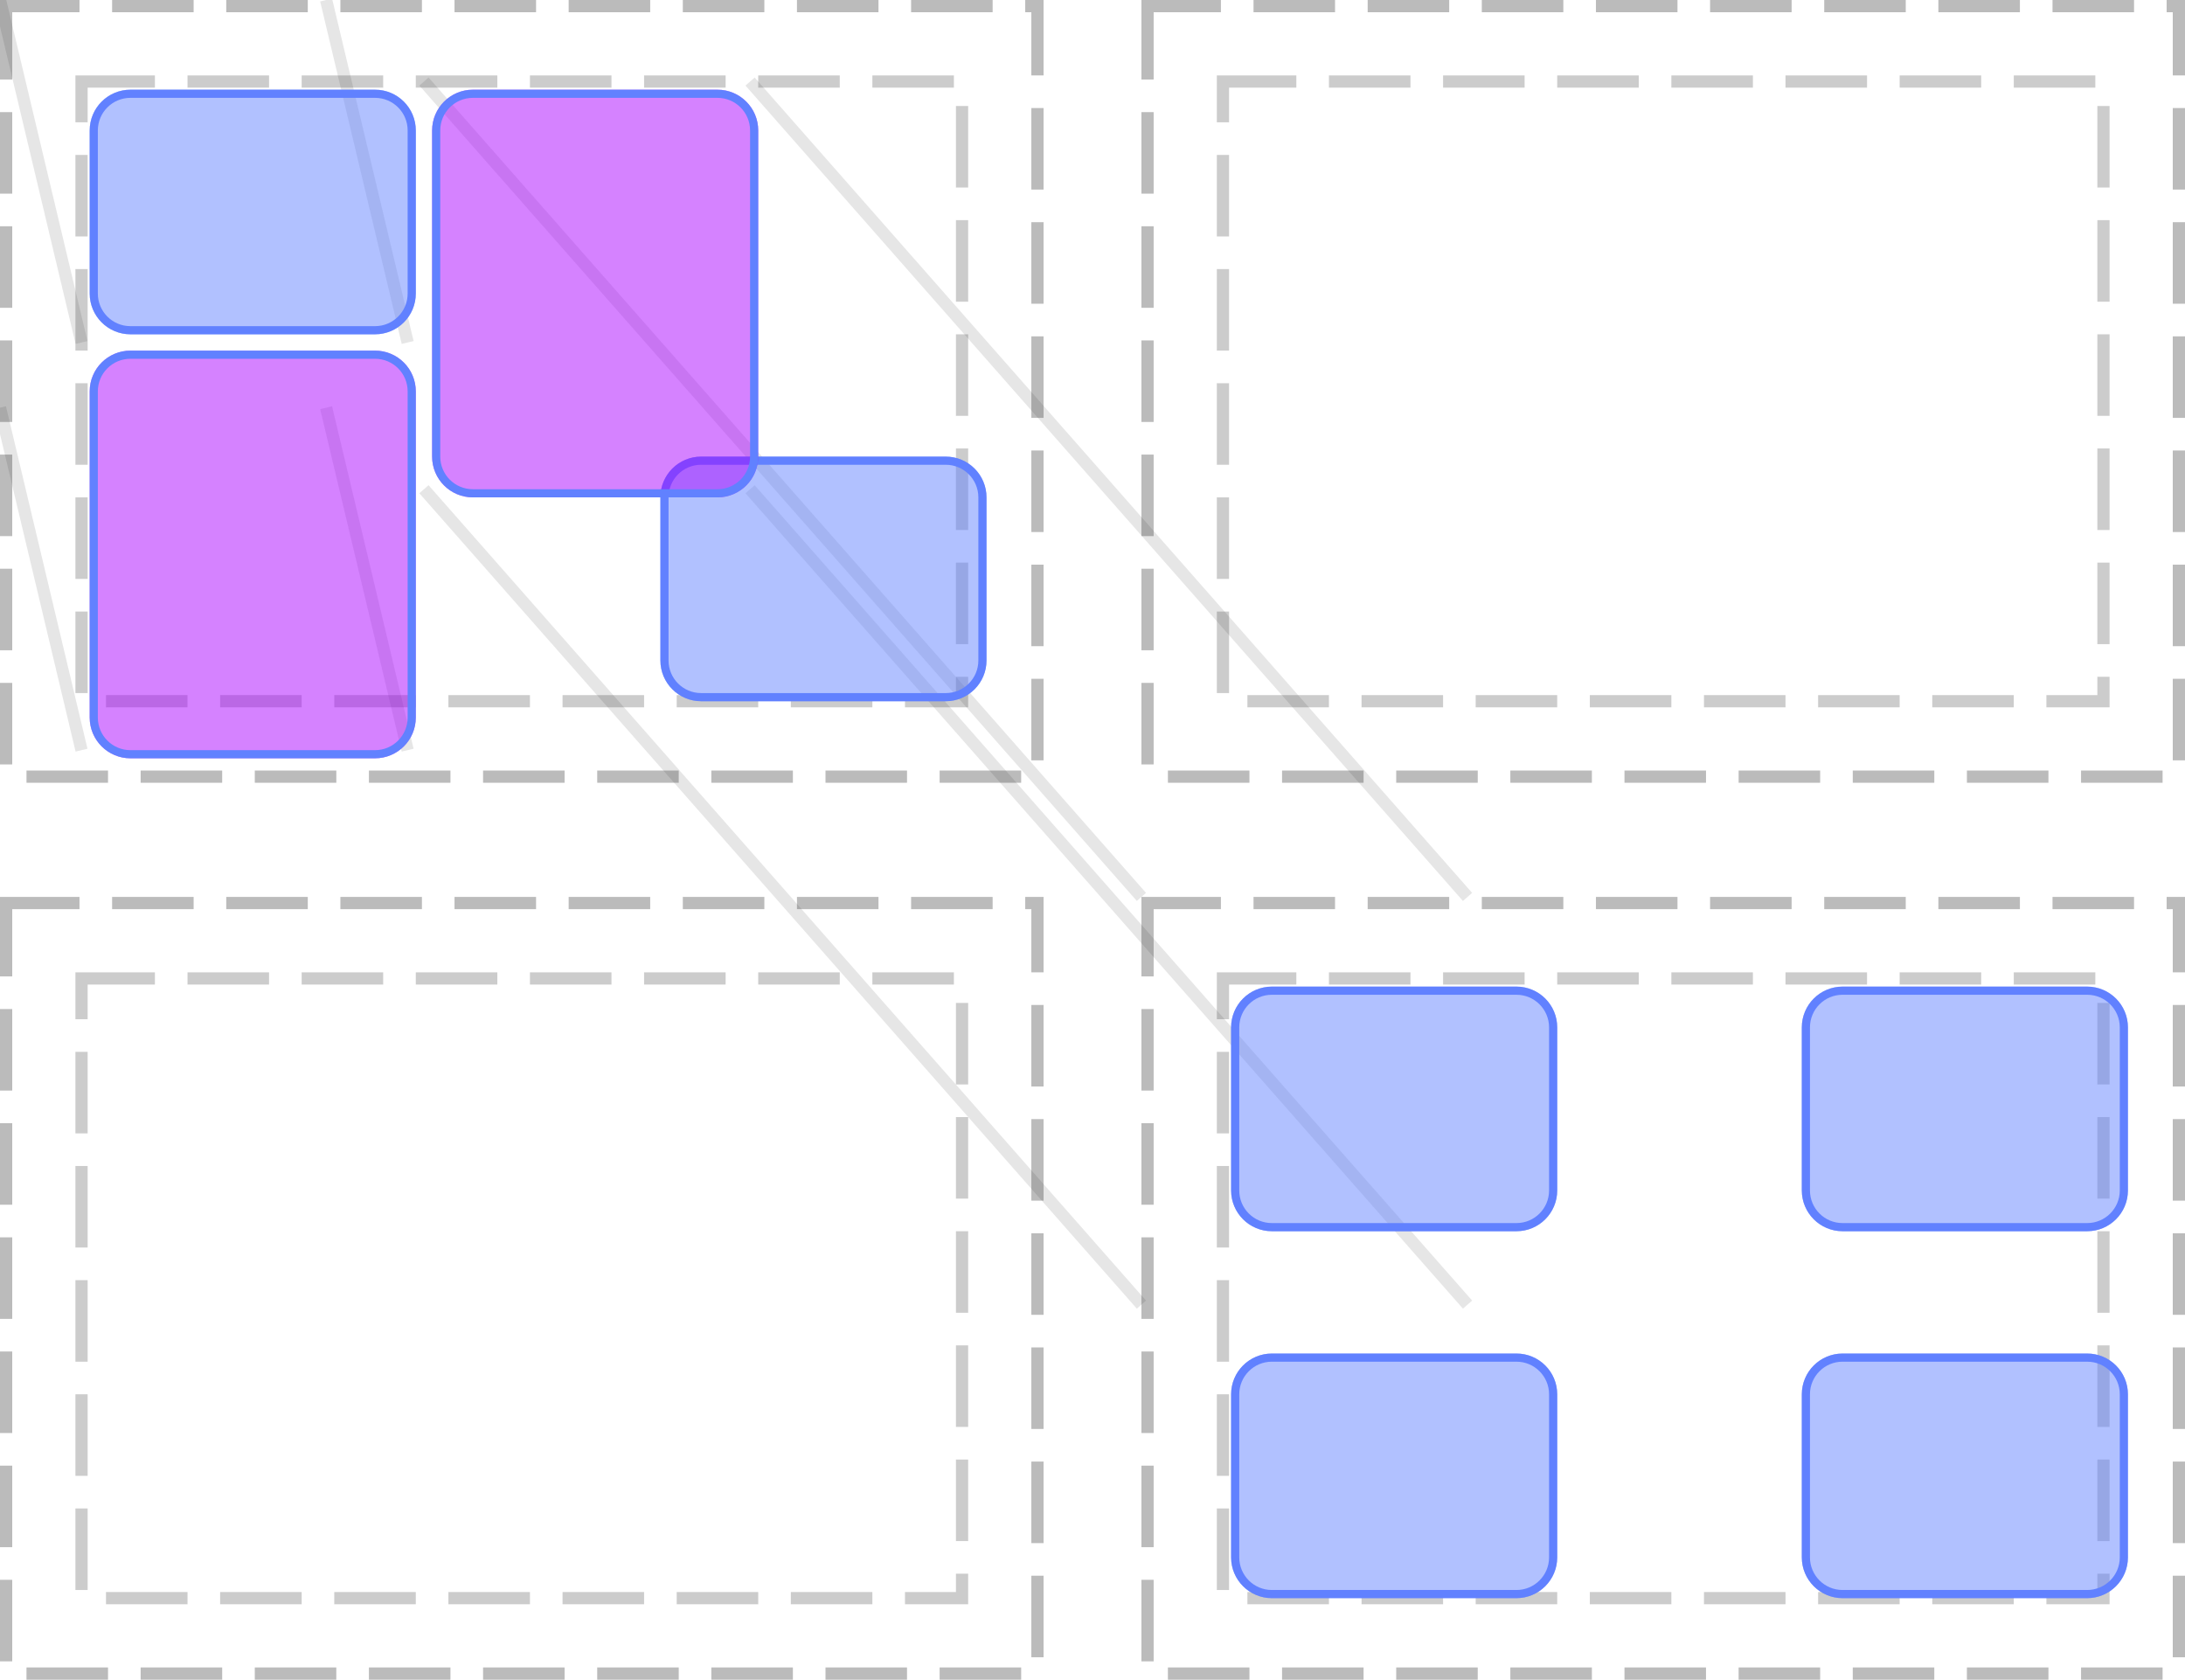
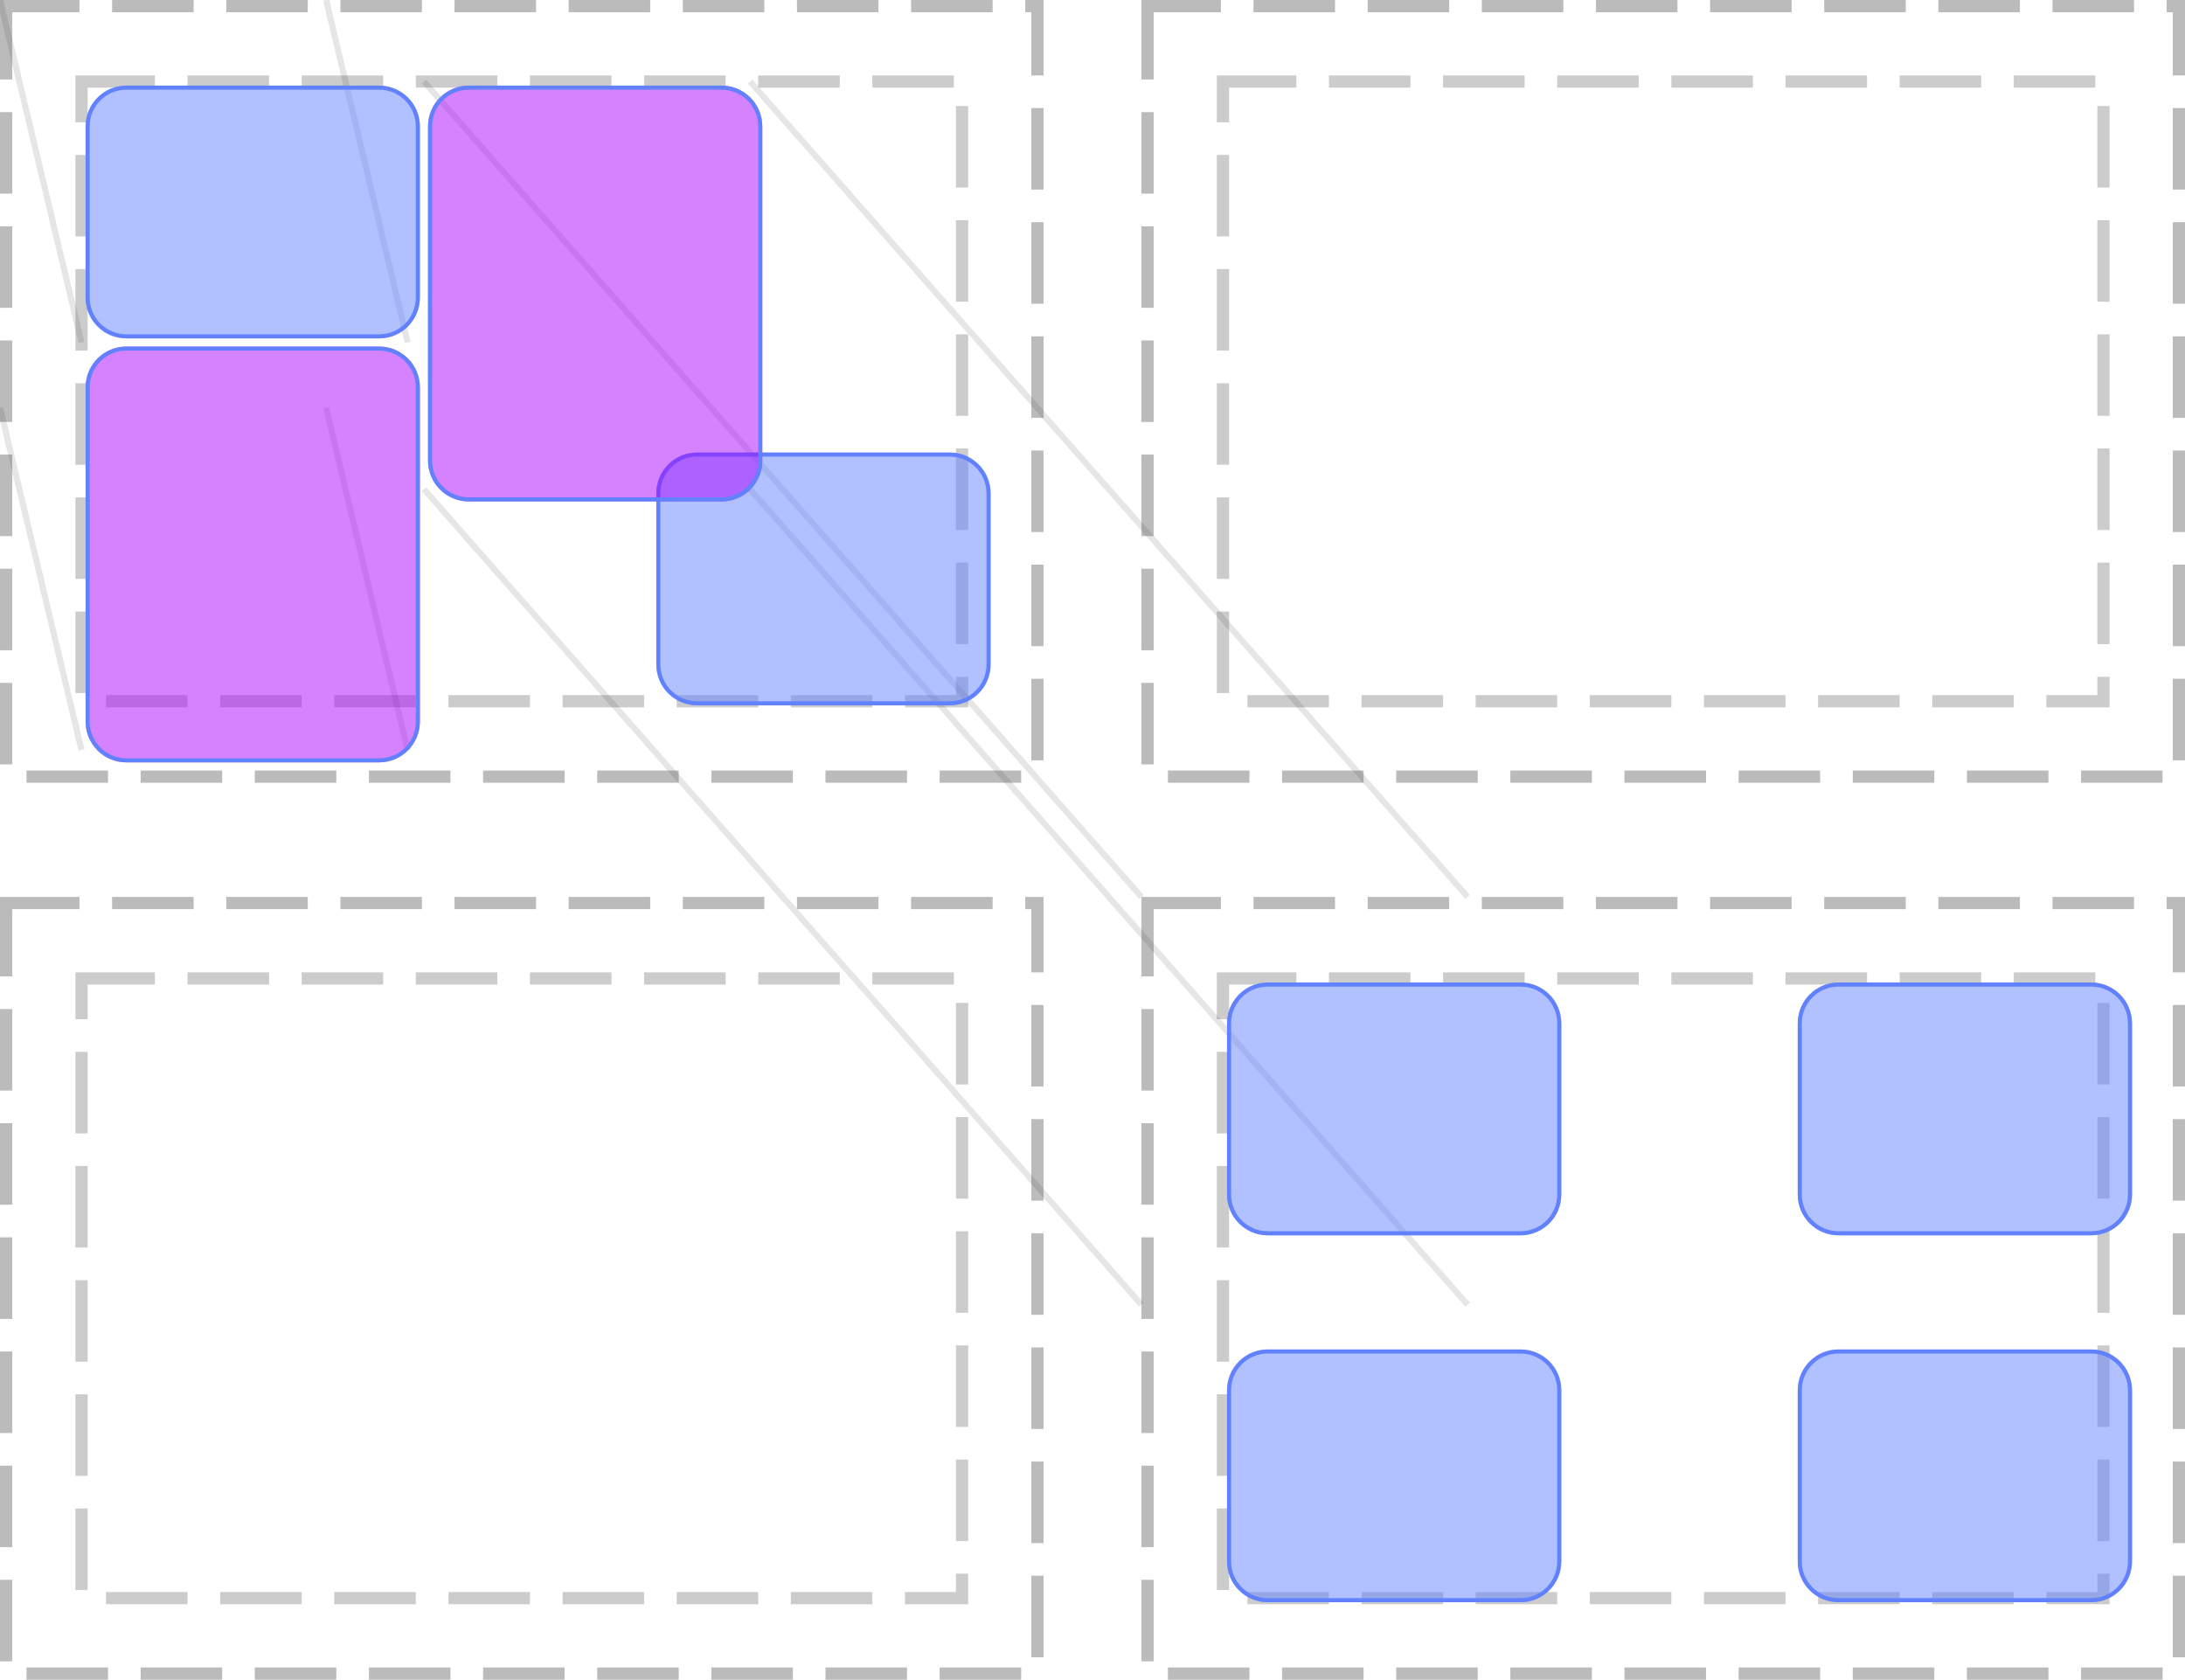
<svg xmlns="http://www.w3.org/2000/svg" width="268pt" height="206pt" viewBox="0 0 268 206" version="1.1">
  <defs>
    <clipPath id="clip1">
-       <path d="M 11 11 L 51 11 L 51 41 L 11 41 Z M 11 11 " />
+       <path d="M 10 10 L 52 10 L 52 42 L 10 42 Z M 10 10 " />
    </clipPath>
    <clipPath id="clip2">
-       <path d="M 11 16 C 11 13.238 13.238 11 16 11 L 46 11 C 48.762 11 51 13.238 51 16 L 51 36 C 51 38.762 48.762 41 46 41 L 16 41 C 13.238 41 11 38.762 11 36 Z M 11 16 " />
+       <path d="M 10.5 15.5 C 10.5 12.738 12.738 10.5 15.5 10.5 L 46.5 10.5 C 49.262 10.5 51.5 12.738 51.5 15.5 L 51.5 36.5 C 51.5 39.262 49.262 41.5 46.5 41.5 L 15.5 41.5 C 12.738 41.5 10.5 39.262 10.5 36.5 Z M 10.5 15.5 " />
    </clipPath>
    <clipPath id="clip3">
-       <path d="M 81 56 L 121 56 L 121 86 L 81 86 Z M 81 56 " />
+       <path d="M 80 55 L 122 55 L 122 87 L 80 87 Z M 80 55 " />
    </clipPath>
    <clipPath id="clip4">
-       <path d="M 81 61 C 81 58.238 83.238 56 86 56 L 116 56 C 118.762 56 121 58.238 121 61 L 121 81 C 121 83.762 118.762 86 116 86 L 86 86 C 83.238 86 81 83.762 81 81 Z M 81 61 " />
+       <path d="M 80.5 60.5 C 80.5 57.738 82.738 55.5 85.5 55.5 L 116.5 55.5 C 119.262 55.5 121.5 57.738 121.5 60.5 L 121.5 81.5 C 121.5 84.262 119.262 86.5 116.5 86.5 L 85.5 86.5 C 82.738 86.5 80.5 84.262 80.5 81.5 Z M 80.5 60.5 " />
    </clipPath>
    <clipPath id="clip5">
-       <path d="M 11 43 L 51 43 L 51 93 L 11 93 Z M 11 43 " />
+       <path d="M 10 42 L 52 42 L 52 94 L 10 94 Z M 10 42 " />
    </clipPath>
    <clipPath id="clip6">
-       <path d="M 11 48 C 11 45.238 13.238 43 16 43 L 46 43 C 48.762 43 51 45.238 51 48 L 51 88 C 51 90.762 48.762 93 46 93 L 16 93 C 13.238 93 11 90.762 11 88 Z M 11 48 " />
+       <path d="M 10.5 47.5 C 10.5 44.738 12.738 42.5 15.5 42.5 L 46.5 42.5 C 49.262 42.5 51.5 44.738 51.5 47.5 L 51.5 88.5 C 51.5 91.262 49.262 93.5 46.5 93.5 L 15.5 93.5 C 12.738 93.5 10.5 91.262 10.5 88.5 Z M 10.5 47.5 " />
    </clipPath>
    <clipPath id="clip7">
-       <path d="M 151 121 L 191 121 L 191 151 L 151 151 Z M 151 121 " />
+       <path d="M 150 120 L 192 120 L 192 152 L 150 152 Z M 150 120 " />
    </clipPath>
    <clipPath id="clip8">
-       <path d="M 151 126 C 151 123.238 153.238 121 156 121 L 186 121 C 188.762 121 191 123.238 191 126 L 191 146 C 191 148.762 188.762 151 186 151 L 156 151 C 153.238 151 151 148.762 151 146 Z M 151 126 " />
+       <path d="M 150.5 125.5 C 150.5 122.738 152.738 120.5 155.5 120.5 L 186.5 120.5 C 189.262 120.5 191.5 122.738 191.5 125.5 L 191.5 146.5 C 191.5 149.262 189.262 151.5 186.5 151.5 L 155.5 151.5 C 152.738 151.5 150.5 149.262 150.5 146.5 Z M 150.5 125.5 " />
    </clipPath>
    <clipPath id="clip9">
-       <path d="M 221 121 L 261 121 L 261 151 L 221 151 Z M 221 121 " />
+       <path d="M 220 120 L 262 120 L 262 152 L 220 152 Z M 220 120 " />
    </clipPath>
    <clipPath id="clip10">
-       <path d="M 221 126 C 221 123.238 223.238 121 226 121 L 256 121 C 258.762 121 261 123.238 261 126 L 261 146 C 261 148.762 258.762 151 256 151 L 226 151 C 223.238 151 221 148.762 221 146 Z M 221 126 " />
+       <path d="M 220.5 125.5 C 220.5 122.738 222.738 120.5 225.5 120.5 L 256.5 120.5 C 259.262 120.5 261.5 122.738 261.5 125.5 L 261.5 146.5 C 261.5 149.262 259.262 151.5 256.5 151.5 L 225.5 151.5 C 222.738 151.5 220.5 149.262 220.5 146.5 Z M 220.5 125.5 " />
    </clipPath>
    <clipPath id="clip11">
-       <path d="M 151 166 L 191 166 L 191 196 L 151 196 Z M 151 166 " />
+       <path d="M 150 165 L 192 165 L 192 197 L 150 197 Z M 150 165 " />
    </clipPath>
    <clipPath id="clip12">
-       <path d="M 151 171 C 151 168.238 153.238 166 156 166 L 186 166 C 188.762 166 191 168.238 191 171 L 191 191 C 191 193.762 188.762 196 186 196 L 156 196 C 153.238 196 151 193.762 151 191 Z M 151 171 " />
+       <path d="M 150.5 170.5 C 150.5 167.738 152.738 165.5 155.5 165.5 L 186.5 165.5 C 189.262 165.5 191.5 167.738 191.5 170.5 L 191.5 191.5 C 191.5 194.262 189.262 196.5 186.5 196.5 L 155.5 196.5 C 152.738 196.5 150.5 194.262 150.5 191.5 Z M 150.5 170.5 " />
    </clipPath>
    <clipPath id="clip13">
-       <path d="M 221 166 L 261 166 L 261 196 L 221 196 Z M 221 166 " />
+       <path d="M 220 165 L 262 165 L 262 197 L 220 197 Z M 220 165 " />
    </clipPath>
    <clipPath id="clip14">
-       <path d="M 221 171 C 221 168.238 223.238 166 226 166 L 256 166 C 258.762 166 261 168.238 261 171 L 261 191 C 261 193.762 258.762 196 256 196 L 226 196 C 223.238 196 221 193.762 221 191 Z M 221 171 " />
+       <path d="M 220.5 170.5 C 220.5 167.738 222.738 165.5 225.5 165.5 L 256.5 165.5 C 259.262 165.5 261.5 167.738 261.5 170.5 L 261.5 191.5 C 261.5 194.262 259.262 196.5 256.5 196.5 L 225.5 196.5 C 222.738 196.5 220.5 194.262 220.5 191.5 Z M 220.5 170.5 " />
    </clipPath>
    <clipPath id="clip15">
-       <path d="M 53 11 L 93 11 L 93 61 L 53 61 Z M 53 11 " />
+       <path d="M 52 10 L 94 10 L 94 62 L 52 62 Z M 52 10 " />
    </clipPath>
    <clipPath id="clip16">
-       <path d="M 53 16 C 53 13.238 55.238 11 58 11 L 88 11 C 90.762 11 93 13.238 93 16 L 93 56 C 93 58.762 90.762 61 88 61 L 58 61 C 55.238 61 53 58.762 53 56 Z M 53 16 " />
+       <path d="M 52.5 15.5 C 52.5 12.738 54.738 10.5 57.5 10.5 L 88.5 10.5 C 91.262 10.5 93.5 12.738 93.5 15.5 L 93.5 56.5 C 93.5 59.262 91.262 61.5 88.5 61.5 L 57.5 61.5 C 54.738 61.5 52.5 59.262 52.5 56.5 Z M 52.5 15.5 " />
    </clipPath>
  </defs>
  <g id="surface2">
    <path style="fill:none;stroke-width:1.5;stroke-linecap:butt;stroke-linejoin:miter;stroke:rgb(0%,0%,0%);stroke-opacity:0.267;stroke-dasharray:10,4;stroke-dashoffset:1;stroke-miterlimit:10;" d="M 0.75 0.75 L 127.25 0.75 L 127.25 95.25 L 0.75 95.25 Z M 0.75 0.75 " />
    <path style="fill:none;stroke-width:1.5;stroke-linecap:butt;stroke-linejoin:miter;stroke:rgb(0%,0%,0%);stroke-opacity:0.2;stroke-dasharray:10,4;stroke-dashoffset:1;stroke-miterlimit:10;" d="M 10 10 L 118 10 L 118 86 L 10 86 Z M 10 10 " />
    <path style="fill:none;stroke-width:1.5;stroke-linecap:butt;stroke-linejoin:miter;stroke:rgb(0%,0%,0%);stroke-opacity:0.267;stroke-dasharray:10,4;stroke-dashoffset:1;stroke-miterlimit:10;" d="M 140.75 0.75 L 267.25 0.75 L 267.25 95.25 L 140.75 95.25 Z M 140.75 0.75 " />
    <path style="fill:none;stroke-width:1.5;stroke-linecap:butt;stroke-linejoin:miter;stroke:rgb(0%,0%,0%);stroke-opacity:0.2;stroke-dasharray:10,4;stroke-dashoffset:1;stroke-miterlimit:10;" d="M 150 10 L 258 10 L 258 86 L 150 86 Z M 150 10 " />
    <path style="fill:none;stroke-width:1.5;stroke-linecap:butt;stroke-linejoin:miter;stroke:rgb(0%,0%,0%);stroke-opacity:0.267;stroke-dasharray:10,4;stroke-dashoffset:1;stroke-miterlimit:10;" d="M 0.75 110.75 L 127.25 110.75 L 127.25 205.25 L 0.75 205.25 Z M 0.75 110.75 " />
    <path style="fill:none;stroke-width:1.5;stroke-linecap:butt;stroke-linejoin:miter;stroke:rgb(0%,0%,0%);stroke-opacity:0.2;stroke-dasharray:10,4;stroke-dashoffset:1;stroke-miterlimit:10;" d="M 10 120 L 118 120 L 118 196 L 10 196 Z M 10 120 " />
    <path style="fill:none;stroke-width:1.5;stroke-linecap:butt;stroke-linejoin:miter;stroke:rgb(0%,0%,0%);stroke-opacity:0.267;stroke-dasharray:10,4;stroke-dashoffset:1;stroke-miterlimit:10;" d="M 140.75 110.75 L 267.25 110.75 L 267.25 205.25 L 140.75 205.25 Z M 140.75 110.75 " />
    <path style="fill:none;stroke-width:1.5;stroke-linecap:butt;stroke-linejoin:miter;stroke:rgb(0%,0%,0%);stroke-opacity:0.2;stroke-dasharray:10,4;stroke-dashoffset:1;stroke-miterlimit:10;" d="M 150 120 L 258 120 L 258 196 L 150 196 Z M 150 120 " />
-     <path style="fill:none;stroke-width:1.5;stroke-linecap:butt;stroke-linejoin:miter;stroke:rgb(0%,0%,0%);stroke-opacity:0.1;stroke-miterlimit:10;" d="M 0 0 L 10 42 " />
-     <path style="fill:none;stroke-width:1.5;stroke-linecap:butt;stroke-linejoin:miter;stroke:rgb(0%,0%,0%);stroke-opacity:0.1;stroke-miterlimit:10;" d="M 40 0 L 50 42 M 0 50 L 10 92 " />
-     <path style="fill:none;stroke-width:1.5;stroke-linecap:butt;stroke-linejoin:miter;stroke:rgb(0%,0%,0%);stroke-opacity:0.1;stroke-miterlimit:10;" d="M 40 50 L 50 92 " />
-     <path style="fill:none;stroke-width:1.5;stroke-linecap:butt;stroke-linejoin:miter;stroke:rgb(0%,0%,0%);stroke-opacity:0.1;stroke-miterlimit:10;" d="M 140 110 L 52 10 " />
-     <path style="fill:none;stroke-width:1.5;stroke-linecap:butt;stroke-linejoin:miter;stroke:rgb(0%,0%,0%);stroke-opacity:0.1;stroke-miterlimit:10;" d="M 180 110 L 92 10 M 140 160 L 52 60 " />
-     <path style="fill:none;stroke-width:1.5;stroke-linecap:butt;stroke-linejoin:miter;stroke:rgb(0%,0%,0%);stroke-opacity:0.1;stroke-miterlimit:10;" d="M 180 160 L 92 60 " />
+     <path style="fill:none;stroke-width:0.75;stroke-linecap:butt;stroke-linejoin:miter;stroke:rgb(0%,0%,0%);stroke-opacity:0.1;stroke-miterlimit:10;" d="M 0 0 L 10 42 " />
+     <path style="fill:none;stroke-width:0.75;stroke-linecap:butt;stroke-linejoin:miter;stroke:rgb(0%,0%,0%);stroke-opacity:0.1;stroke-miterlimit:10;" d="M 40 0 L 50 42 M 0 50 L 10 92 " />
+     <path style="fill:none;stroke-width:0.75;stroke-linecap:butt;stroke-linejoin:miter;stroke:rgb(0%,0%,0%);stroke-opacity:0.1;stroke-miterlimit:10;" d="M 40 50 L 50 92 " />
+     <path style="fill:none;stroke-width:0.75;stroke-linecap:butt;stroke-linejoin:miter;stroke:rgb(0%,0%,0%);stroke-opacity:0.1;stroke-miterlimit:10;" d="M 140 110 L 52 10 " />
+     <path style="fill:none;stroke-width:0.75;stroke-linecap:butt;stroke-linejoin:miter;stroke:rgb(0%,0%,0%);stroke-opacity:0.1;stroke-miterlimit:10;" d="M 180 110 L 92 10 M 140 160 L 52 60 " />
+     <path style="fill:none;stroke-width:0.75;stroke-linecap:butt;stroke-linejoin:miter;stroke:rgb(0%,0%,0%);stroke-opacity:0.1;stroke-miterlimit:10;" d="M 180 160 L 92 60 " />
    <g clip-path="url(#clip1)" clip-rule="nonzero">
      <g clip-path="url(#clip2)" clip-rule="nonzero">
        <rect x="0" y="0" width="268" height="206" style="fill:rgb(38.039%,50.588%,100%);fill-opacity:0.49;stroke:none;" />
-         <path style="fill:none;stroke-width:2;stroke-linecap:butt;stroke-linejoin:miter;stroke:rgb(38.039%,50.588%,100%);stroke-opacity:1;stroke-miterlimit:10;" d="M 1 6 C 1 3.238 3.238 1 6 1 L 36 1 C 38.762 1 41 3.238 41 6 L 41 26 C 41 28.762 38.762 31 36 31 L 6 31 C 3.238 31 1 28.762 1 26 Z M 1 6 " transform="matrix(1,0,0,1,10,10)" />
+         <path style="fill:none;stroke-width:1;stroke-linecap:butt;stroke-linejoin:miter;stroke:rgb(38.039%,50.588%,100%);stroke-opacity:1;stroke-miterlimit:10;" d="M 0.5 5.5 C 0.5 2.738 2.738 0.5 5.5 0.5 L 36.5 0.5 C 39.262 0.5 41.5 2.738 41.5 5.5 L 41.5 26.5 C 41.5 29.262 39.262 31.5 36.5 31.5 L 5.5 31.5 C 2.738 31.5 0.5 29.262 0.5 26.5 Z M 0.5 5.5 " transform="matrix(1,0,0,1,10,10)" />
      </g>
    </g>
    <g clip-path="url(#clip3)" clip-rule="nonzero">
      <g clip-path="url(#clip4)" clip-rule="nonzero">
        <rect x="0" y="0" width="268" height="206" style="fill:rgb(38.039%,50.588%,100%);fill-opacity:0.49;stroke:none;" />
-         <path style="fill:none;stroke-width:2;stroke-linecap:butt;stroke-linejoin:miter;stroke:rgb(38.039%,50.588%,100%);stroke-opacity:1;stroke-miterlimit:10;" d="M 1 6 C 1 3.238 3.238 1 6 1 L 36 1 C 38.762 1 41 3.238 41 6 L 41 26 C 41 28.762 38.762 31 36 31 L 6 31 C 3.238 31 1 28.762 1 26 Z M 1 6 " transform="matrix(1,0,0,1,80,55)" />
+         <path style="fill:none;stroke-width:1;stroke-linecap:butt;stroke-linejoin:miter;stroke:rgb(38.039%,50.588%,100%);stroke-opacity:1;stroke-miterlimit:10;" d="M 0.5 5.5 C 0.5 2.738 2.738 0.5 5.5 0.5 L 36.5 0.5 C 39.262 0.5 41.5 2.738 41.5 5.5 L 41.5 26.5 C 41.5 29.262 39.262 31.5 36.5 31.5 L 5.5 31.5 C 2.738 31.5 0.5 29.262 0.5 26.5 Z M 0.5 5.5 " transform="matrix(1,0,0,1,80,55)" />
      </g>
    </g>
    <g clip-path="url(#clip5)" clip-rule="nonzero">
      <g clip-path="url(#clip6)" clip-rule="nonzero">
        <rect x="0" y="0" width="268" height="206" style="fill:rgb(66.667%,0%,100%);fill-opacity:0.49;stroke:none;" />
-         <path style="fill:none;stroke-width:2;stroke-linecap:butt;stroke-linejoin:miter;stroke:rgb(38.039%,50.588%,100%);stroke-opacity:1;stroke-miterlimit:10;" d="M 1 6 C 1 3.238 3.238 1 6 1 L 36 1 C 38.762 1 41 3.238 41 6 L 41 46 C 41 48.762 38.762 51 36 51 L 6 51 C 3.238 51 1 48.762 1 46 Z M 1 6 " transform="matrix(1,0,0,1,10,42)" />
+         <path style="fill:none;stroke-width:1;stroke-linecap:butt;stroke-linejoin:miter;stroke:rgb(38.039%,50.588%,100%);stroke-opacity:1;stroke-miterlimit:10;" d="M 0.5 5.5 C 0.5 2.738 2.738 0.5 5.5 0.5 L 36.5 0.5 C 39.262 0.5 41.5 2.738 41.5 5.5 L 41.5 46.5 C 41.5 49.262 39.262 51.5 36.5 51.5 L 5.5 51.5 C 2.738 51.5 0.5 49.262 0.5 46.5 Z M 0.5 5.5 " transform="matrix(1,0,0,1,10,42)" />
      </g>
    </g>
    <g clip-path="url(#clip7)" clip-rule="nonzero">
      <g clip-path="url(#clip8)" clip-rule="nonzero">
        <rect x="0" y="0" width="268" height="206" style="fill:rgb(38.039%,50.588%,100%);fill-opacity:0.49;stroke:none;" />
-         <path style="fill:none;stroke-width:2;stroke-linecap:butt;stroke-linejoin:miter;stroke:rgb(38.039%,50.588%,100%);stroke-opacity:1;stroke-miterlimit:10;" d="M 1 6 C 1 3.238 3.238 1 6 1 L 36 1 C 38.762 1 41 3.238 41 6 L 41 26 C 41 28.762 38.762 31 36 31 L 6 31 C 3.238 31 1 28.762 1 26 Z M 1 6 " transform="matrix(1,0,0,1,150,120)" />
+         <path style="fill:none;stroke-width:1;stroke-linecap:butt;stroke-linejoin:miter;stroke:rgb(38.039%,50.588%,100%);stroke-opacity:1;stroke-miterlimit:10;" d="M 0.5 5.5 C 0.5 2.738 2.738 0.5 5.5 0.5 L 36.5 0.5 C 39.262 0.5 41.5 2.738 41.5 5.5 L 41.5 26.5 C 41.5 29.262 39.262 31.5 36.5 31.5 L 5.5 31.5 C 2.738 31.5 0.5 29.262 0.5 26.5 Z M 0.5 5.5 " transform="matrix(1,0,0,1,150,120)" />
      </g>
    </g>
    <g clip-path="url(#clip9)" clip-rule="nonzero">
      <g clip-path="url(#clip10)" clip-rule="nonzero">
        <rect x="0" y="0" width="268" height="206" style="fill:rgb(38.039%,50.588%,100%);fill-opacity:0.49;stroke:none;" />
-         <path style="fill:none;stroke-width:2;stroke-linecap:butt;stroke-linejoin:miter;stroke:rgb(38.039%,50.588%,100%);stroke-opacity:1;stroke-miterlimit:10;" d="M 1 6 C 1 3.238 3.238 1 6 1 L 36 1 C 38.762 1 41 3.238 41 6 L 41 26 C 41 28.762 38.762 31 36 31 L 6 31 C 3.238 31 1 28.762 1 26 Z M 1 6 " transform="matrix(1,0,0,1,220,120)" />
+         <path style="fill:none;stroke-width:1;stroke-linecap:butt;stroke-linejoin:miter;stroke:rgb(38.039%,50.588%,100%);stroke-opacity:1;stroke-miterlimit:10;" d="M 0.5 5.5 C 0.5 2.738 2.738 0.5 5.5 0.5 L 36.5 0.5 C 39.262 0.5 41.5 2.738 41.5 5.5 L 41.5 26.5 C 41.5 29.262 39.262 31.5 36.5 31.5 L 5.5 31.5 C 2.738 31.5 0.5 29.262 0.5 26.5 Z M 0.5 5.5 " transform="matrix(1,0,0,1,220,120)" />
      </g>
    </g>
    <g clip-path="url(#clip11)" clip-rule="nonzero">
      <g clip-path="url(#clip12)" clip-rule="nonzero">
        <rect x="0" y="0" width="268" height="206" style="fill:rgb(38.039%,50.588%,100%);fill-opacity:0.49;stroke:none;" />
-         <path style="fill:none;stroke-width:2;stroke-linecap:butt;stroke-linejoin:miter;stroke:rgb(38.039%,50.588%,100%);stroke-opacity:1;stroke-miterlimit:10;" d="M 1 6 C 1 3.238 3.238 1 6 1 L 36 1 C 38.762 1 41 3.238 41 6 L 41 26 C 41 28.762 38.762 31 36 31 L 6 31 C 3.238 31 1 28.762 1 26 Z M 1 6 " transform="matrix(1,0,0,1,150,165)" />
+         <path style="fill:none;stroke-width:1;stroke-linecap:butt;stroke-linejoin:miter;stroke:rgb(38.039%,50.588%,100%);stroke-opacity:1;stroke-miterlimit:10;" d="M 0.5 5.5 C 0.5 2.738 2.738 0.5 5.5 0.5 L 36.5 0.5 C 39.262 0.5 41.5 2.738 41.5 5.5 L 41.5 26.5 C 41.5 29.262 39.262 31.5 36.5 31.5 L 5.5 31.5 C 2.738 31.5 0.5 29.262 0.5 26.5 Z M 0.5 5.5 " transform="matrix(1,0,0,1,150,165)" />
      </g>
    </g>
    <g clip-path="url(#clip13)" clip-rule="nonzero">
      <g clip-path="url(#clip14)" clip-rule="nonzero">
        <rect x="0" y="0" width="268" height="206" style="fill:rgb(38.039%,50.588%,100%);fill-opacity:0.49;stroke:none;" />
-         <path style="fill:none;stroke-width:2;stroke-linecap:butt;stroke-linejoin:miter;stroke:rgb(38.039%,50.588%,100%);stroke-opacity:1;stroke-miterlimit:10;" d="M 1 6 C 1 3.238 3.238 1 6 1 L 36 1 C 38.762 1 41 3.238 41 6 L 41 26 C 41 28.762 38.762 31 36 31 L 6 31 C 3.238 31 1 28.762 1 26 Z M 1 6 " transform="matrix(1,0,0,1,220,165)" />
+         <path style="fill:none;stroke-width:1;stroke-linecap:butt;stroke-linejoin:miter;stroke:rgb(38.039%,50.588%,100%);stroke-opacity:1;stroke-miterlimit:10;" d="M 0.5 5.5 C 0.5 2.738 2.738 0.5 5.5 0.5 L 36.5 0.5 C 39.262 0.5 41.5 2.738 41.5 5.5 L 41.5 26.5 C 41.5 29.262 39.262 31.5 36.5 31.5 L 5.5 31.5 C 2.738 31.5 0.5 29.262 0.5 26.5 Z M 0.5 5.5 " transform="matrix(1,0,0,1,220,165)" />
      </g>
    </g>
    <g clip-path="url(#clip15)" clip-rule="nonzero">
      <g clip-path="url(#clip16)" clip-rule="nonzero">
        <rect x="0" y="0" width="268" height="206" style="fill:rgb(66.667%,0%,100%);fill-opacity:0.49;stroke:none;" />
-         <path style="fill:none;stroke-width:2;stroke-linecap:butt;stroke-linejoin:miter;stroke:rgb(38.039%,50.588%,100%);stroke-opacity:1;stroke-miterlimit:10;" d="M 1 6 C 1 3.238 3.238 1 6 1 L 36 1 C 38.762 1 41 3.238 41 6 L 41 46 C 41 48.762 38.762 51 36 51 L 6 51 C 3.238 51 1 48.762 1 46 Z M 1 6 " transform="matrix(1,0,0,1,52,10)" />
+         <path style="fill:none;stroke-width:1;stroke-linecap:butt;stroke-linejoin:miter;stroke:rgb(38.039%,50.588%,100%);stroke-opacity:1;stroke-miterlimit:10;" d="M 0.5 5.5 C 0.5 2.738 2.738 0.5 5.5 0.5 L 36.5 0.5 C 39.262 0.5 41.5 2.738 41.5 5.5 L 41.5 46.5 C 41.5 49.262 39.262 51.5 36.5 51.5 L 5.5 51.5 C 2.738 51.5 0.5 49.262 0.5 46.5 Z M 0.5 5.5 " transform="matrix(1,0,0,1,52,10)" />
      </g>
    </g>
  </g>
</svg>
